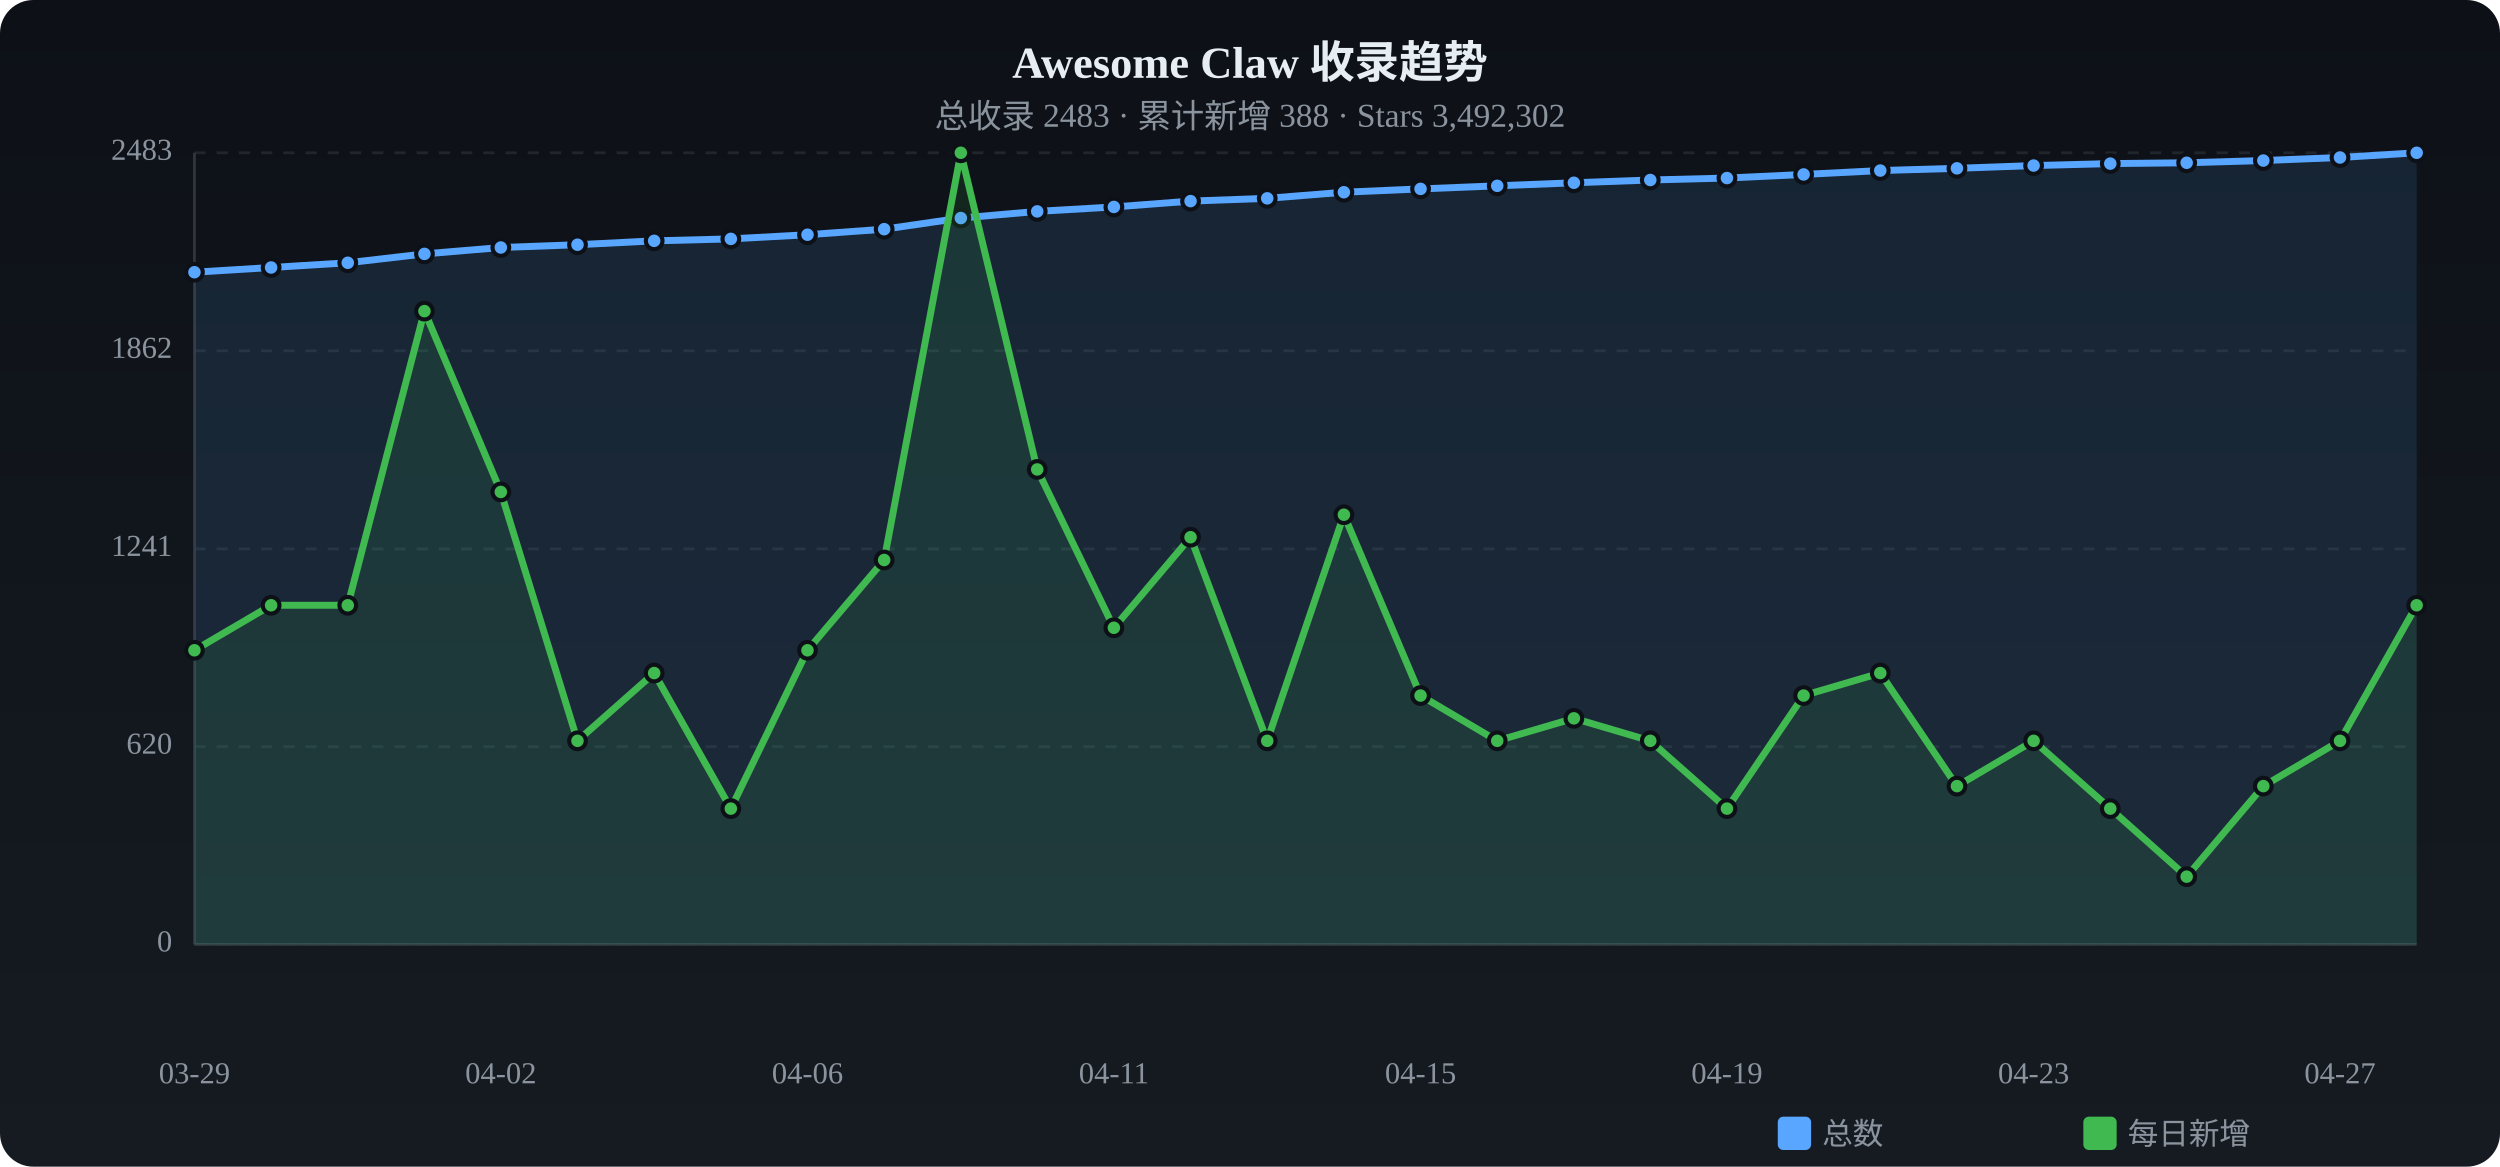
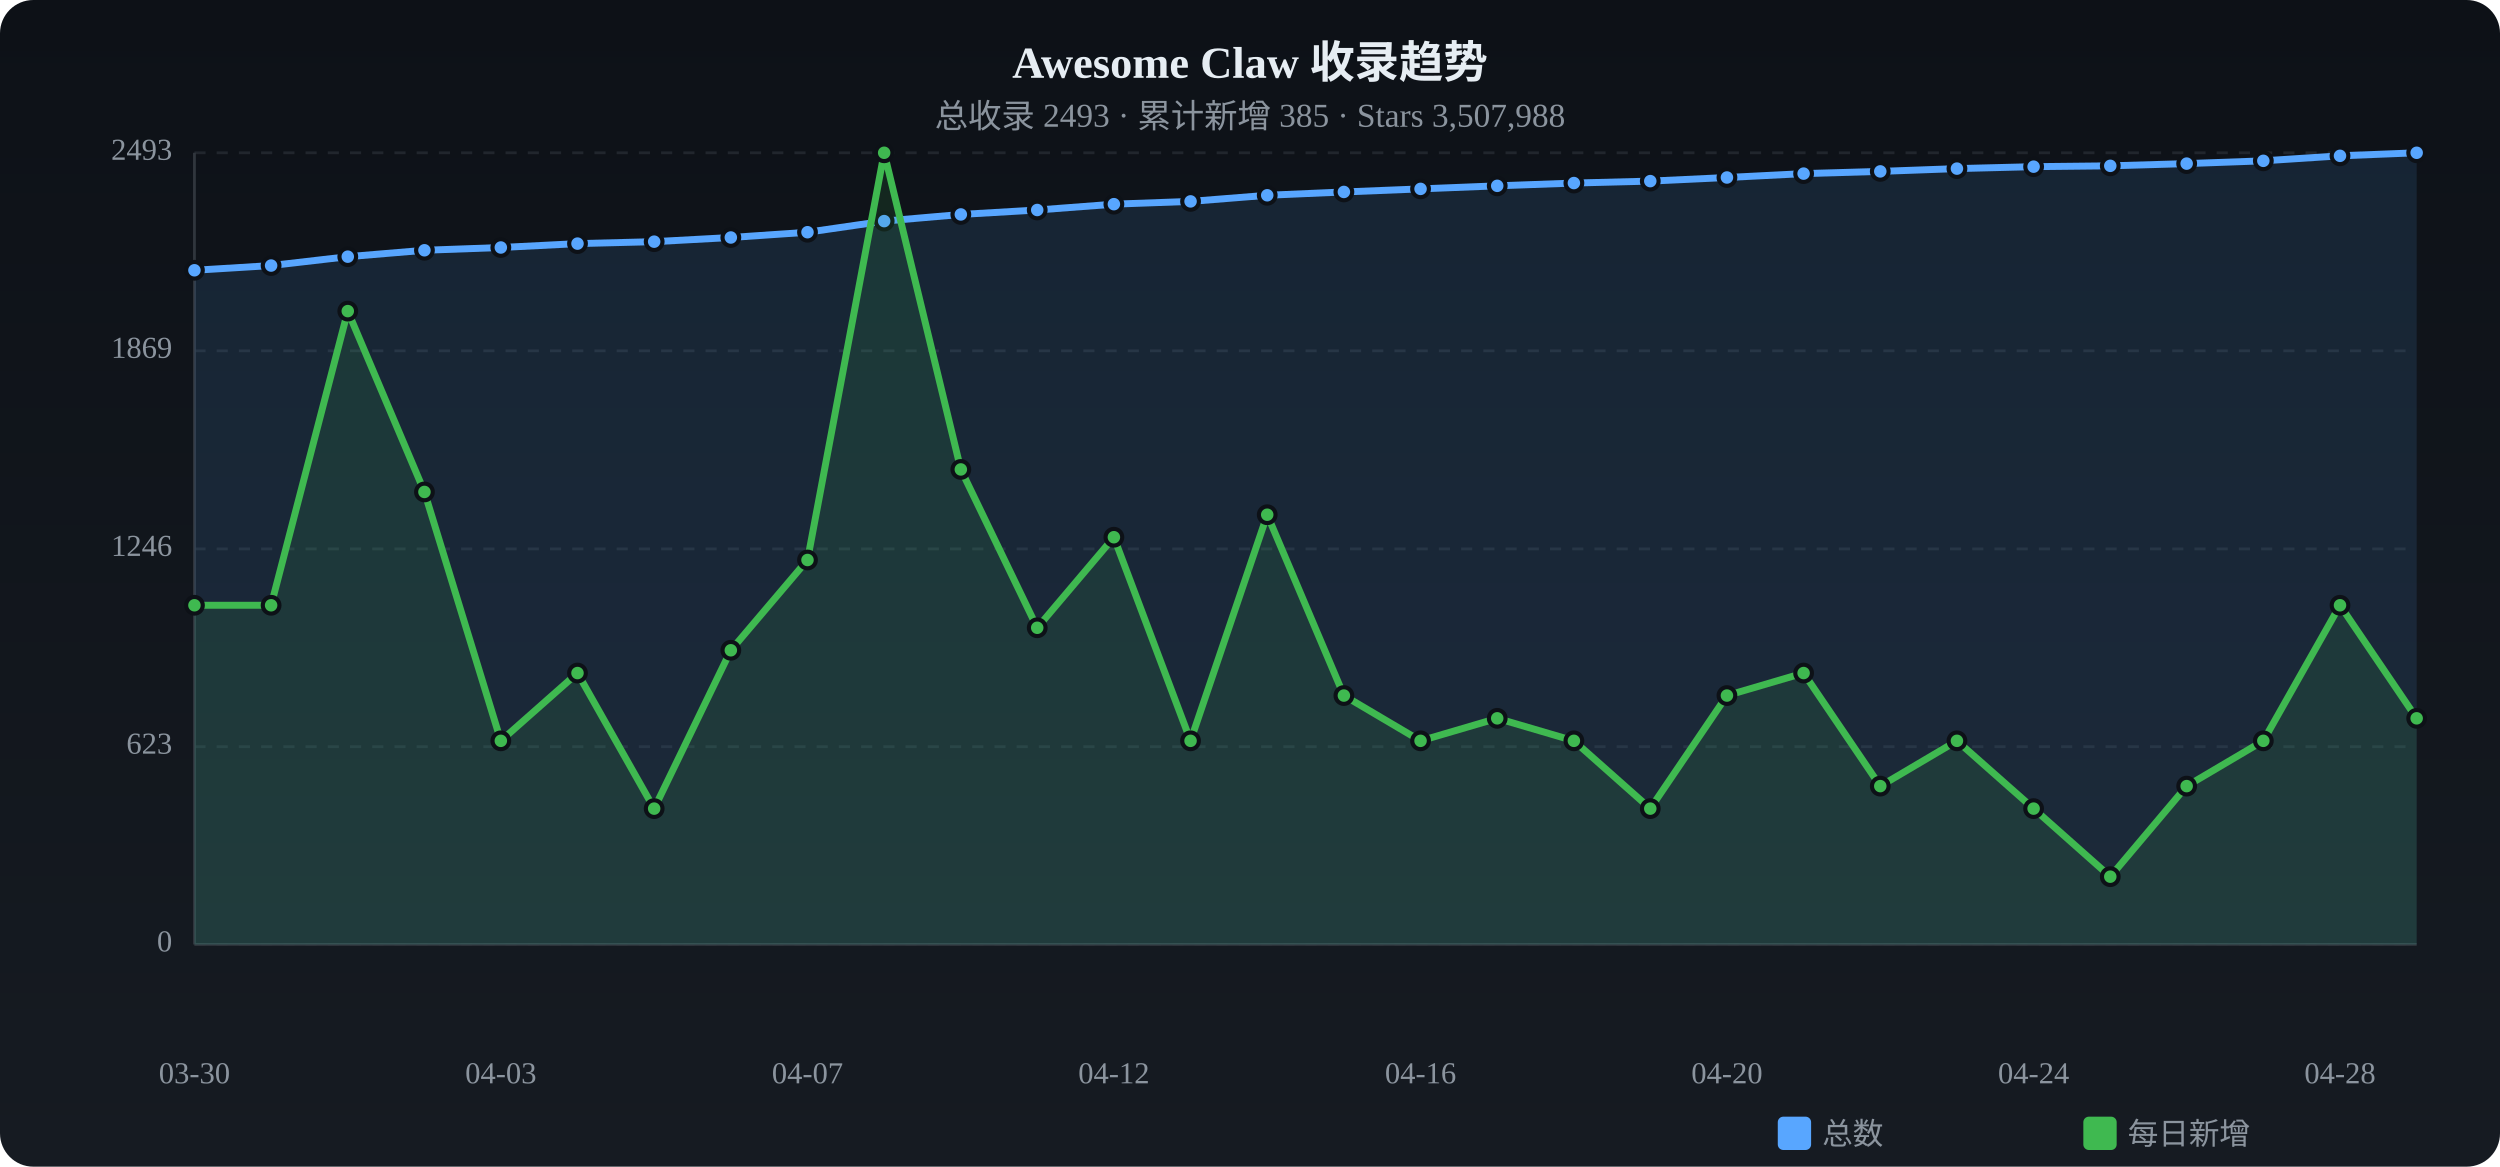
<svg xmlns="http://www.w3.org/2000/svg" viewBox="0 0 900 420" width="900" height="420">
  <defs>
    <linearGradient id="tbg" x1="0%" y1="0%" x2="0%" y2="100%">
      <stop offset="0%" stop-color="#0d1117" />
      <stop offset="100%" stop-color="#161b22" />
    </linearGradient>
  </defs>
  <rect width="900" height="420" rx="12" fill="url(#tbg)" />
  <text x="450.0" y="28" text-anchor="middle" fill="#e6edf3" font-size="16" font-weight="bold">Awesome Claw 收录趋势</text>
-   <text x="450.0" y="46" text-anchor="middle" fill="#8b949e" font-size="12">总收录 2483 · 累计新增 388 · Stars 3,492,302</text>
+   <text x="450.0" y="46" text-anchor="middle" fill="#8b949e" font-size="12">总收录 2493 · 累计新增 385 · Stars 3,507,988</text>
  <text x="62" y="340.0" text-anchor="end" fill="#8b949e" font-size="11" dominant-baseline="middle">0</text>
  <line x1="70" y1="340.0" x2="870" y2="340.0" stroke="#21262d" stroke-dasharray="4 4" />
-   <text x="62" y="268.8" text-anchor="end" fill="#8b949e" font-size="11" dominant-baseline="middle">620</text>
+   <text x="62" y="268.8" text-anchor="end" fill="#8b949e" font-size="11" dominant-baseline="middle">623</text>
  <line x1="70" y1="268.8" x2="870" y2="268.8" stroke="#21262d" stroke-dasharray="4 4" />
-   <text x="62" y="197.6" text-anchor="end" fill="#8b949e" font-size="11" dominant-baseline="middle">1241</text>
+   <text x="62" y="197.6" text-anchor="end" fill="#8b949e" font-size="11" dominant-baseline="middle">1246</text>
  <line x1="70" y1="197.6" x2="870" y2="197.6" stroke="#21262d" stroke-dasharray="4 4" />
-   <text x="62" y="126.3" text-anchor="end" fill="#8b949e" font-size="11" dominant-baseline="middle">1862</text>
+   <text x="62" y="126.3" text-anchor="end" fill="#8b949e" font-size="11" dominant-baseline="middle">1869</text>
  <line x1="70" y1="126.3" x2="870" y2="126.3" stroke="#21262d" stroke-dasharray="4 4" />
-   <text x="62" y="55.0" text-anchor="end" fill="#8b949e" font-size="11" dominant-baseline="middle">2483</text>
+   <text x="62" y="55.0" text-anchor="end" fill="#8b949e" font-size="11" dominant-baseline="middle">2493</text>
  <line x1="70" y1="55.0" x2="870" y2="55.0" stroke="#21262d" stroke-dasharray="4 4" />
  <line x1="70" y1="55" x2="70" y2="340" stroke="#30363d" />
  <line x1="70" y1="340" x2="870" y2="340" stroke="#30363d" />
-   <path d="M70.0,98.0 L97.6,96.3 L125.2,94.6 L152.8,91.4 L180.3,89.1 L207.9,88.1 L235.5,86.7 L263.1,86.0 L290.7,84.5 L318.3,82.5 L345.9,78.5 L373.4,76.1 L401.0,74.5 L428.6,72.4 L456.2,71.4 L483.8,69.2 L511.4,68.0 L539.0,66.9 L566.6,65.8 L594.1,64.8 L621.7,64.1 L649.3,62.8 L676.9,61.4 L704.5,60.6 L732.1,59.6 L759.7,58.9 L787.2,58.6 L814.8,57.8 L842.4,56.7 L870.0,55.0 L870.0,340 L70.0,340 Z" fill="#58a6ff" opacity="0.12" />
-   <polyline points="70.0,98.0 97.6,96.3 125.2,94.6 152.8,91.4 180.3,89.1 207.9,88.1 235.5,86.7 263.1,86.0 290.7,84.5 318.3,82.5 345.9,78.5 373.4,76.1 401.0,74.5 428.6,72.4 456.2,71.4 483.8,69.2 511.4,68.0 539.0,66.9 566.6,65.8 594.1,64.8 621.7,64.1 649.3,62.8 676.9,61.4 704.5,60.6 732.1,59.6 759.7,58.9 787.2,58.6 814.8,57.8 842.4,56.7 870.0,55.0" fill="none" stroke="#58a6ff" stroke-width="2.5" stroke-linecap="round" stroke-linejoin="round" />
-   <circle cx="70.0" cy="98.0" r="3" fill="#58a6ff" stroke="#0d1117" stroke-width="1.5" />
-   <circle cx="97.6" cy="96.3" r="3" fill="#58a6ff" stroke="#0d1117" stroke-width="1.5" />
-   <circle cx="125.2" cy="94.6" r="3" fill="#58a6ff" stroke="#0d1117" stroke-width="1.5" />
-   <circle cx="152.8" cy="91.4" r="3" fill="#58a6ff" stroke="#0d1117" stroke-width="1.5" />
+   <path d="M70.0,97.3 L97.6,95.6 L125.2,92.4 L152.8,90.1 L180.3,89.1 L207.9,87.7 L235.5,87.0 L263.1,85.5 L290.7,83.6 L318.3,79.6 L345.9,77.2 L373.4,75.6 L401.0,73.5 L428.6,72.5 L456.2,70.3 L483.8,69.1 L511.4,68.0 L539.0,66.9 L566.6,65.9 L594.1,65.2 L621.7,63.9 L649.3,62.5 L676.9,61.7 L704.5,60.7 L732.1,60.0 L759.7,59.7 L787.2,58.9 L814.8,57.9 L842.4,56.1 L870.0,55.0 L870.0,340 L70.0,340 Z" fill="#58a6ff" opacity="0.12" />
+   <polyline points="70.0,97.3 97.6,95.6 125.2,92.4 152.8,90.1 180.3,89.1 207.9,87.7 235.5,87.0 263.1,85.5 290.7,83.6 318.3,79.6 345.9,77.2 373.4,75.6 401.0,73.5 428.6,72.5 456.2,70.3 483.8,69.1 511.4,68.0 539.0,66.9 566.6,65.9 594.1,65.2 621.7,63.9 649.3,62.5 676.9,61.7 704.5,60.7 732.1,60.0 759.7,59.7 787.2,58.9 814.8,57.9 842.4,56.1 870.0,55.0" fill="none" stroke="#58a6ff" stroke-width="2.5" stroke-linecap="round" stroke-linejoin="round" />
+   <circle cx="70.0" cy="97.3" r="3" fill="#58a6ff" stroke="#0d1117" stroke-width="1.5" />
+   <circle cx="97.6" cy="95.6" r="3" fill="#58a6ff" stroke="#0d1117" stroke-width="1.5" />
+   <circle cx="125.2" cy="92.4" r="3" fill="#58a6ff" stroke="#0d1117" stroke-width="1.5" />
+   <circle cx="152.8" cy="90.1" r="3" fill="#58a6ff" stroke="#0d1117" stroke-width="1.5" />
  <circle cx="180.3" cy="89.1" r="3" fill="#58a6ff" stroke="#0d1117" stroke-width="1.5" />
-   <circle cx="207.9" cy="88.1" r="3" fill="#58a6ff" stroke="#0d1117" stroke-width="1.5" />
-   <circle cx="235.5" cy="86.7" r="3" fill="#58a6ff" stroke="#0d1117" stroke-width="1.5" />
-   <circle cx="263.1" cy="86.0" r="3" fill="#58a6ff" stroke="#0d1117" stroke-width="1.5" />
-   <circle cx="290.7" cy="84.5" r="3" fill="#58a6ff" stroke="#0d1117" stroke-width="1.5" />
-   <circle cx="318.3" cy="82.5" r="3" fill="#58a6ff" stroke="#0d1117" stroke-width="1.5" />
-   <circle cx="345.9" cy="78.5" r="3" fill="#58a6ff" stroke="#0d1117" stroke-width="1.5" />
-   <circle cx="373.4" cy="76.1" r="3" fill="#58a6ff" stroke="#0d1117" stroke-width="1.5" />
-   <circle cx="401.0" cy="74.5" r="3" fill="#58a6ff" stroke="#0d1117" stroke-width="1.5" />
-   <circle cx="428.6" cy="72.4" r="3" fill="#58a6ff" stroke="#0d1117" stroke-width="1.5" />
-   <circle cx="456.2" cy="71.4" r="3" fill="#58a6ff" stroke="#0d1117" stroke-width="1.5" />
-   <circle cx="483.8" cy="69.2" r="3" fill="#58a6ff" stroke="#0d1117" stroke-width="1.5" />
+   <circle cx="207.9" cy="87.7" r="3" fill="#58a6ff" stroke="#0d1117" stroke-width="1.5" />
+   <circle cx="235.5" cy="87.0" r="3" fill="#58a6ff" stroke="#0d1117" stroke-width="1.5" />
+   <circle cx="263.1" cy="85.5" r="3" fill="#58a6ff" stroke="#0d1117" stroke-width="1.5" />
+   <circle cx="290.7" cy="83.6" r="3" fill="#58a6ff" stroke="#0d1117" stroke-width="1.5" />
+   <circle cx="318.3" cy="79.6" r="3" fill="#58a6ff" stroke="#0d1117" stroke-width="1.5" />
+   <circle cx="345.9" cy="77.2" r="3" fill="#58a6ff" stroke="#0d1117" stroke-width="1.5" />
+   <circle cx="373.4" cy="75.6" r="3" fill="#58a6ff" stroke="#0d1117" stroke-width="1.5" />
+   <circle cx="401.0" cy="73.5" r="3" fill="#58a6ff" stroke="#0d1117" stroke-width="1.5" />
+   <circle cx="428.6" cy="72.5" r="3" fill="#58a6ff" stroke="#0d1117" stroke-width="1.5" />
+   <circle cx="456.2" cy="70.3" r="3" fill="#58a6ff" stroke="#0d1117" stroke-width="1.5" />
+   <circle cx="483.8" cy="69.1" r="3" fill="#58a6ff" stroke="#0d1117" stroke-width="1.5" />
  <circle cx="511.4" cy="68.0" r="3" fill="#58a6ff" stroke="#0d1117" stroke-width="1.5" />
  <circle cx="539.0" cy="66.9" r="3" fill="#58a6ff" stroke="#0d1117" stroke-width="1.5" />
-   <circle cx="566.6" cy="65.8" r="3" fill="#58a6ff" stroke="#0d1117" stroke-width="1.5" />
-   <circle cx="594.1" cy="64.8" r="3" fill="#58a6ff" stroke="#0d1117" stroke-width="1.5" />
-   <circle cx="621.7" cy="64.1" r="3" fill="#58a6ff" stroke="#0d1117" stroke-width="1.5" />
-   <circle cx="649.3" cy="62.8" r="3" fill="#58a6ff" stroke="#0d1117" stroke-width="1.5" />
-   <circle cx="676.9" cy="61.4" r="3" fill="#58a6ff" stroke="#0d1117" stroke-width="1.5" />
-   <circle cx="704.5" cy="60.6" r="3" fill="#58a6ff" stroke="#0d1117" stroke-width="1.5" />
-   <circle cx="732.1" cy="59.6" r="3" fill="#58a6ff" stroke="#0d1117" stroke-width="1.5" />
-   <circle cx="759.7" cy="58.9" r="3" fill="#58a6ff" stroke="#0d1117" stroke-width="1.5" />
-   <circle cx="787.2" cy="58.6" r="3" fill="#58a6ff" stroke="#0d1117" stroke-width="1.5" />
-   <circle cx="814.8" cy="57.8" r="3" fill="#58a6ff" stroke="#0d1117" stroke-width="1.5" />
-   <circle cx="842.4" cy="56.7" r="3" fill="#58a6ff" stroke="#0d1117" stroke-width="1.5" />
+   <circle cx="566.6" cy="65.9" r="3" fill="#58a6ff" stroke="#0d1117" stroke-width="1.5" />
+   <circle cx="594.1" cy="65.2" r="3" fill="#58a6ff" stroke="#0d1117" stroke-width="1.5" />
+   <circle cx="621.7" cy="63.9" r="3" fill="#58a6ff" stroke="#0d1117" stroke-width="1.5" />
+   <circle cx="649.3" cy="62.5" r="3" fill="#58a6ff" stroke="#0d1117" stroke-width="1.5" />
+   <circle cx="676.9" cy="61.7" r="3" fill="#58a6ff" stroke="#0d1117" stroke-width="1.5" />
+   <circle cx="704.5" cy="60.7" r="3" fill="#58a6ff" stroke="#0d1117" stroke-width="1.5" />
+   <circle cx="732.1" cy="60.0" r="3" fill="#58a6ff" stroke="#0d1117" stroke-width="1.5" />
+   <circle cx="759.7" cy="59.7" r="3" fill="#58a6ff" stroke="#0d1117" stroke-width="1.5" />
+   <circle cx="787.2" cy="58.9" r="3" fill="#58a6ff" stroke="#0d1117" stroke-width="1.5" />
+   <circle cx="814.8" cy="57.9" r="3" fill="#58a6ff" stroke="#0d1117" stroke-width="1.5" />
+   <circle cx="842.4" cy="56.1" r="3" fill="#58a6ff" stroke="#0d1117" stroke-width="1.5" />
  <circle cx="870.0" cy="55.0" r="3" fill="#58a6ff" stroke="#0d1117" stroke-width="1.5" />
-   <path d="M70.0,234.1 L97.6,217.9 L125.2,217.9 L152.8,112.0 L180.3,177.1 L207.9,266.7 L235.5,242.3 L263.1,291.1 L290.7,234.1 L318.3,201.6 L345.9,55.0 L373.4,169.0 L401.0,226.0 L428.6,193.4 L456.2,266.7 L483.8,185.3 L511.4,250.4 L539.0,266.7 L566.6,258.6 L594.1,266.7 L621.7,291.1 L649.3,250.4 L676.9,242.3 L704.5,283.0 L732.1,266.7 L759.7,291.1 L787.2,315.6 L814.8,283.0 L842.4,266.7 L870.0,217.9 L870.0,340 L70.0,340 Z" fill="#3fb950" opacity="0.12" />
-   <polyline points="70.0,234.1 97.6,217.9 125.2,217.9 152.8,112.0 180.3,177.1 207.9,266.7 235.5,242.3 263.1,291.1 290.7,234.1 318.3,201.6 345.9,55.0 373.4,169.0 401.0,226.0 428.6,193.4 456.2,266.7 483.8,185.3 511.4,250.4 539.0,266.7 566.6,258.6 594.1,266.7 621.7,291.1 649.3,250.4 676.9,242.3 704.5,283.0 732.1,266.7 759.7,291.1 787.2,315.6 814.8,283.0 842.4,266.7 870.0,217.9" fill="none" stroke="#3fb950" stroke-width="2.5" stroke-linecap="round" stroke-linejoin="round" />
-   <circle cx="70.0" cy="234.1" r="3" fill="#3fb950" stroke="#0d1117" stroke-width="1.5" />
+   <path d="M70.0,217.9 L97.6,217.9 L125.2,112.0 L152.8,177.1 L180.3,266.7 L207.9,242.3 L235.5,291.1 L263.1,234.1 L290.7,201.6 L318.3,55.0 L345.9,169.0 L373.4,226.0 L401.0,193.4 L428.6,266.7 L456.2,185.3 L483.8,250.4 L511.4,266.7 L539.0,258.6 L566.6,266.7 L594.1,291.1 L621.7,250.4 L649.3,242.3 L676.9,283.0 L704.5,266.7 L732.1,291.1 L759.7,315.6 L787.2,283.0 L814.8,266.7 L842.4,217.9 L870.0,258.6 L870.0,340 L70.0,340 Z" fill="#3fb950" opacity="0.12" />
+   <polyline points="70.0,217.9 97.6,217.9 125.2,112.0 152.8,177.1 180.3,266.7 207.9,242.3 235.5,291.1 263.1,234.1 290.7,201.6 318.3,55.0 345.9,169.0 373.4,226.0 401.0,193.4 428.6,266.7 456.2,185.3 483.8,250.4 511.4,266.7 539.0,258.6 566.6,266.7 594.1,291.1 621.7,250.4 649.3,242.3 676.9,283.0 704.5,266.7 732.1,291.1 759.7,315.6 787.2,283.0 814.8,266.7 842.4,217.9 870.0,258.6" fill="none" stroke="#3fb950" stroke-width="2.5" stroke-linecap="round" stroke-linejoin="round" />
+   <circle cx="70.0" cy="217.9" r="3" fill="#3fb950" stroke="#0d1117" stroke-width="1.5" />
  <circle cx="97.6" cy="217.9" r="3" fill="#3fb950" stroke="#0d1117" stroke-width="1.5" />
-   <circle cx="125.2" cy="217.9" r="3" fill="#3fb950" stroke="#0d1117" stroke-width="1.5" />
-   <circle cx="152.8" cy="112.0" r="3" fill="#3fb950" stroke="#0d1117" stroke-width="1.5" />
-   <circle cx="180.3" cy="177.1" r="3" fill="#3fb950" stroke="#0d1117" stroke-width="1.5" />
-   <circle cx="207.9" cy="266.7" r="3" fill="#3fb950" stroke="#0d1117" stroke-width="1.5" />
-   <circle cx="235.5" cy="242.3" r="3" fill="#3fb950" stroke="#0d1117" stroke-width="1.5" />
-   <circle cx="263.1" cy="291.1" r="3" fill="#3fb950" stroke="#0d1117" stroke-width="1.5" />
-   <circle cx="290.7" cy="234.1" r="3" fill="#3fb950" stroke="#0d1117" stroke-width="1.5" />
-   <circle cx="318.3" cy="201.6" r="3" fill="#3fb950" stroke="#0d1117" stroke-width="1.5" />
-   <circle cx="345.9" cy="55.0" r="3" fill="#3fb950" stroke="#0d1117" stroke-width="1.5" />
-   <circle cx="373.4" cy="169.0" r="3" fill="#3fb950" stroke="#0d1117" stroke-width="1.5" />
-   <circle cx="401.0" cy="226.0" r="3" fill="#3fb950" stroke="#0d1117" stroke-width="1.5" />
-   <circle cx="428.6" cy="193.4" r="3" fill="#3fb950" stroke="#0d1117" stroke-width="1.5" />
-   <circle cx="456.2" cy="266.7" r="3" fill="#3fb950" stroke="#0d1117" stroke-width="1.5" />
-   <circle cx="483.8" cy="185.3" r="3" fill="#3fb950" stroke="#0d1117" stroke-width="1.5" />
-   <circle cx="511.4" cy="250.4" r="3" fill="#3fb950" stroke="#0d1117" stroke-width="1.5" />
-   <circle cx="539.0" cy="266.7" r="3" fill="#3fb950" stroke="#0d1117" stroke-width="1.5" />
-   <circle cx="566.6" cy="258.6" r="3" fill="#3fb950" stroke="#0d1117" stroke-width="1.5" />
-   <circle cx="594.1" cy="266.7" r="3" fill="#3fb950" stroke="#0d1117" stroke-width="1.5" />
-   <circle cx="621.7" cy="291.1" r="3" fill="#3fb950" stroke="#0d1117" stroke-width="1.5" />
-   <circle cx="649.3" cy="250.4" r="3" fill="#3fb950" stroke="#0d1117" stroke-width="1.5" />
-   <circle cx="676.9" cy="242.3" r="3" fill="#3fb950" stroke="#0d1117" stroke-width="1.5" />
-   <circle cx="704.5" cy="283.0" r="3" fill="#3fb950" stroke="#0d1117" stroke-width="1.5" />
-   <circle cx="732.1" cy="266.7" r="3" fill="#3fb950" stroke="#0d1117" stroke-width="1.5" />
-   <circle cx="759.7" cy="291.1" r="3" fill="#3fb950" stroke="#0d1117" stroke-width="1.5" />
-   <circle cx="787.2" cy="315.6" r="3" fill="#3fb950" stroke="#0d1117" stroke-width="1.5" />
-   <circle cx="814.8" cy="283.0" r="3" fill="#3fb950" stroke="#0d1117" stroke-width="1.5" />
-   <circle cx="842.4" cy="266.7" r="3" fill="#3fb950" stroke="#0d1117" stroke-width="1.5" />
-   <circle cx="870.0" cy="217.9" r="3" fill="#3fb950" stroke="#0d1117" stroke-width="1.5" />
-   <text x="70.0" y="390" text-anchor="middle" fill="#8b949e" font-size="11">03-29</text>
-   <text x="180.3" y="390" text-anchor="middle" fill="#8b949e" font-size="11">04-02</text>
-   <text x="290.7" y="390" text-anchor="middle" fill="#8b949e" font-size="11">04-06</text>
-   <text x="401.0" y="390" text-anchor="middle" fill="#8b949e" font-size="11">04-11</text>
-   <text x="511.4" y="390" text-anchor="middle" fill="#8b949e" font-size="11">04-15</text>
-   <text x="621.7" y="390" text-anchor="middle" fill="#8b949e" font-size="11">04-19</text>
-   <text x="732.1" y="390" text-anchor="middle" fill="#8b949e" font-size="11">04-23</text>
-   <text x="842.4" y="390" text-anchor="middle" fill="#8b949e" font-size="11">04-27</text>
+   <circle cx="125.2" cy="112.0" r="3" fill="#3fb950" stroke="#0d1117" stroke-width="1.5" />
+   <circle cx="152.8" cy="177.1" r="3" fill="#3fb950" stroke="#0d1117" stroke-width="1.5" />
+   <circle cx="180.3" cy="266.7" r="3" fill="#3fb950" stroke="#0d1117" stroke-width="1.5" />
+   <circle cx="207.9" cy="242.3" r="3" fill="#3fb950" stroke="#0d1117" stroke-width="1.5" />
+   <circle cx="235.5" cy="291.1" r="3" fill="#3fb950" stroke="#0d1117" stroke-width="1.5" />
+   <circle cx="263.1" cy="234.1" r="3" fill="#3fb950" stroke="#0d1117" stroke-width="1.5" />
+   <circle cx="290.7" cy="201.6" r="3" fill="#3fb950" stroke="#0d1117" stroke-width="1.5" />
+   <circle cx="318.3" cy="55.0" r="3" fill="#3fb950" stroke="#0d1117" stroke-width="1.5" />
+   <circle cx="345.9" cy="169.0" r="3" fill="#3fb950" stroke="#0d1117" stroke-width="1.5" />
+   <circle cx="373.4" cy="226.0" r="3" fill="#3fb950" stroke="#0d1117" stroke-width="1.5" />
+   <circle cx="401.0" cy="193.4" r="3" fill="#3fb950" stroke="#0d1117" stroke-width="1.5" />
+   <circle cx="428.6" cy="266.7" r="3" fill="#3fb950" stroke="#0d1117" stroke-width="1.5" />
+   <circle cx="456.2" cy="185.3" r="3" fill="#3fb950" stroke="#0d1117" stroke-width="1.5" />
+   <circle cx="483.8" cy="250.4" r="3" fill="#3fb950" stroke="#0d1117" stroke-width="1.5" />
+   <circle cx="511.4" cy="266.7" r="3" fill="#3fb950" stroke="#0d1117" stroke-width="1.5" />
+   <circle cx="539.0" cy="258.6" r="3" fill="#3fb950" stroke="#0d1117" stroke-width="1.5" />
+   <circle cx="566.6" cy="266.7" r="3" fill="#3fb950" stroke="#0d1117" stroke-width="1.5" />
+   <circle cx="594.1" cy="291.1" r="3" fill="#3fb950" stroke="#0d1117" stroke-width="1.5" />
+   <circle cx="621.7" cy="250.4" r="3" fill="#3fb950" stroke="#0d1117" stroke-width="1.5" />
+   <circle cx="649.3" cy="242.3" r="3" fill="#3fb950" stroke="#0d1117" stroke-width="1.5" />
+   <circle cx="676.9" cy="283.0" r="3" fill="#3fb950" stroke="#0d1117" stroke-width="1.5" />
+   <circle cx="704.5" cy="266.7" r="3" fill="#3fb950" stroke="#0d1117" stroke-width="1.5" />
+   <circle cx="732.1" cy="291.1" r="3" fill="#3fb950" stroke="#0d1117" stroke-width="1.5" />
+   <circle cx="759.7" cy="315.6" r="3" fill="#3fb950" stroke="#0d1117" stroke-width="1.5" />
+   <circle cx="787.2" cy="283.0" r="3" fill="#3fb950" stroke="#0d1117" stroke-width="1.5" />
+   <circle cx="814.8" cy="266.7" r="3" fill="#3fb950" stroke="#0d1117" stroke-width="1.5" />
+   <circle cx="842.4" cy="217.9" r="3" fill="#3fb950" stroke="#0d1117" stroke-width="1.5" />
+   <circle cx="870.0" cy="258.6" r="3" fill="#3fb950" stroke="#0d1117" stroke-width="1.5" />
+   <text x="70.0" y="390" text-anchor="middle" fill="#8b949e" font-size="11">03-30</text>
+   <text x="180.3" y="390" text-anchor="middle" fill="#8b949e" font-size="11">04-03</text>
+   <text x="290.7" y="390" text-anchor="middle" fill="#8b949e" font-size="11">04-07</text>
+   <text x="401.0" y="390" text-anchor="middle" fill="#8b949e" font-size="11">04-12</text>
+   <text x="511.4" y="390" text-anchor="middle" fill="#8b949e" font-size="11">04-16</text>
+   <text x="621.7" y="390" text-anchor="middle" fill="#8b949e" font-size="11">04-20</text>
+   <text x="732.1" y="390" text-anchor="middle" fill="#8b949e" font-size="11">04-24</text>
+   <text x="842.4" y="390" text-anchor="middle" fill="#8b949e" font-size="11">04-28</text>
  <rect x="640" y="402" width="12" height="12" rx="2" fill="#58a6ff" />
  <text x="656" y="412" fill="#8b949e" font-size="11">总数</text>
  <rect x="750" y="402" width="12" height="12" rx="2" fill="#3fb950" />
  <text x="766" y="412" fill="#8b949e" font-size="11">每日新增</text>
</svg>
